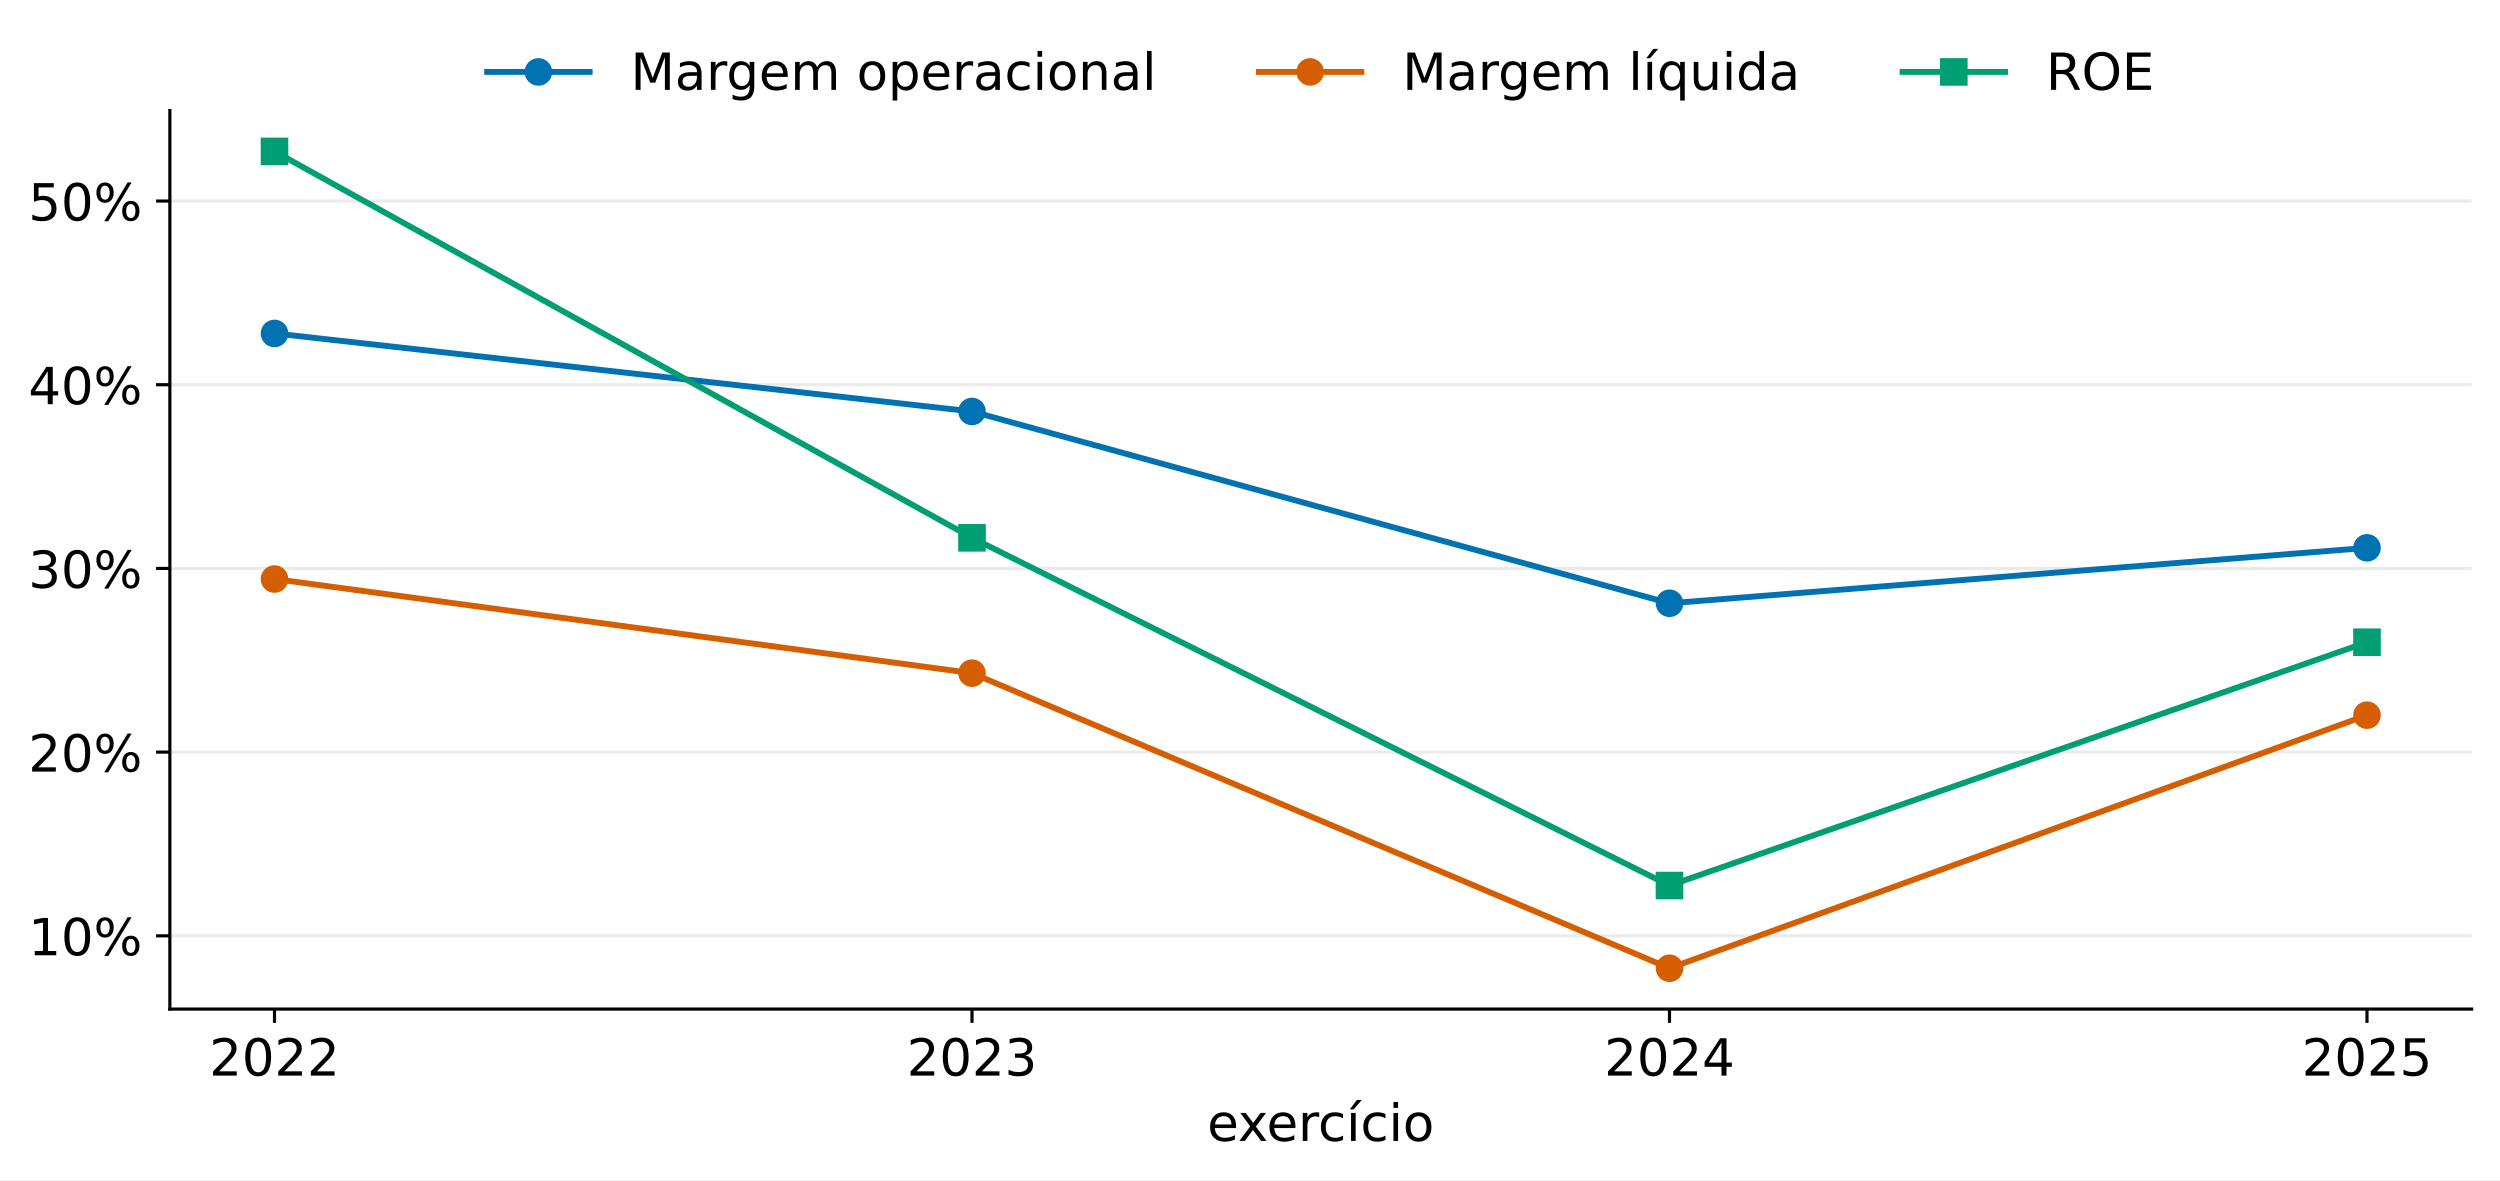
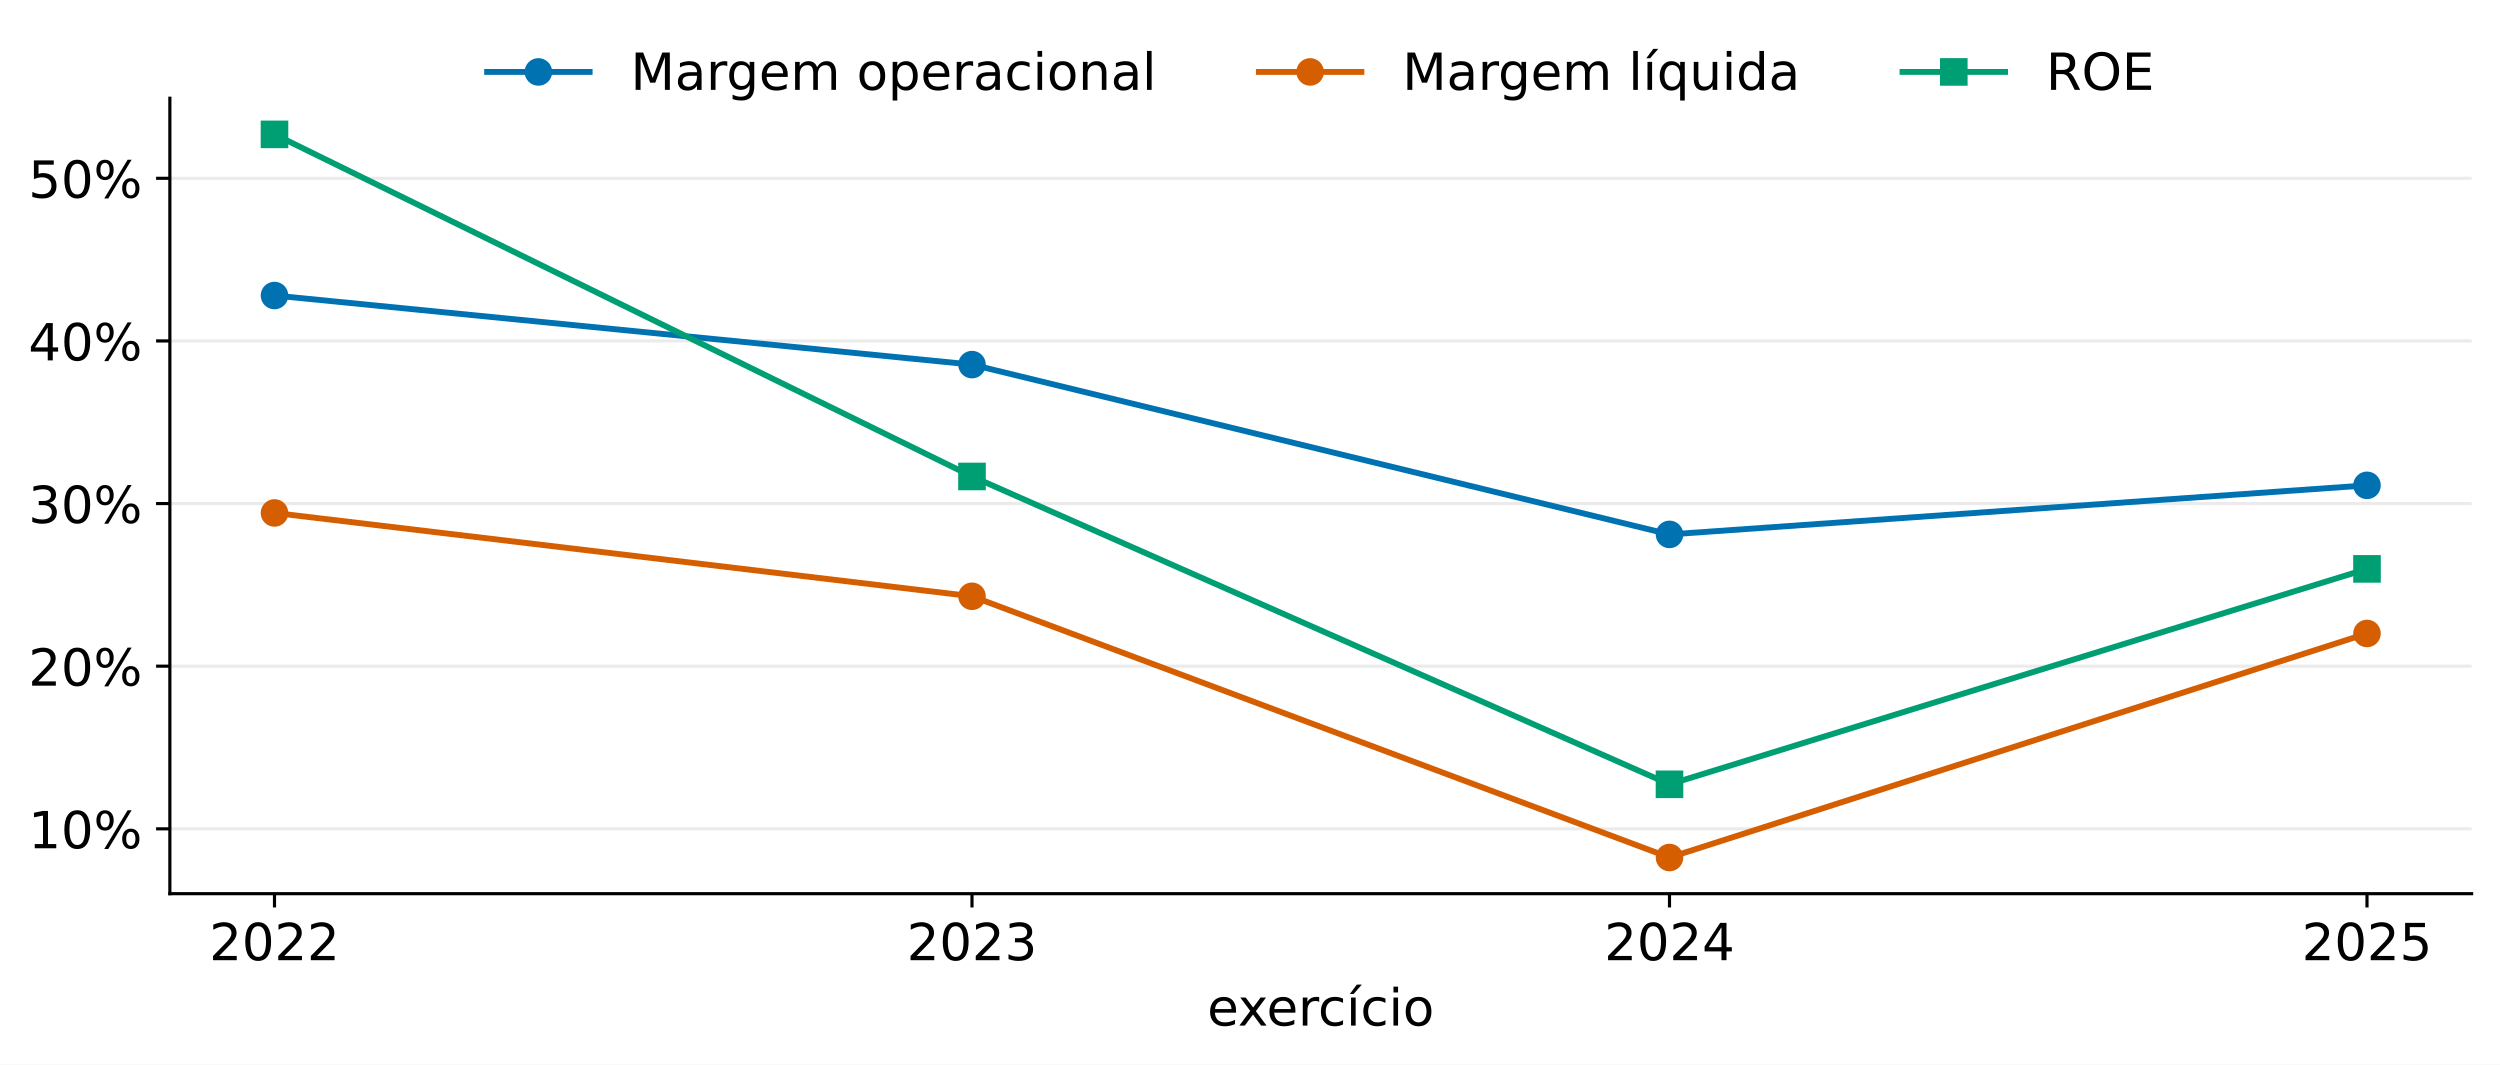
- <svg xmlns="http://www.w3.org/2000/svg" xmlns:xlink="http://www.w3.org/1999/xlink" width="634.246pt" height="299.365pt" viewBox="0 0 634.246 299.365" version="1.1">
+ <svg xmlns="http://www.w3.org/2000/svg" xmlns:xlink="http://www.w3.org/1999/xlink" width="634.246pt" height="270.089pt" viewBox="0 0 634.246 270.089" version="1.1">
  <defs>
    <style type="text/css">*{stroke-linejoin: round; stroke-linecap: butt}</style>
  </defs>
  <g id="figure_1">
    <g id="patch_1">
-       <path d="M 0 299.365  L 634.246 299.365  L 634.246 0  L 0 0  z " style="fill: #ffffff" />
+       <path d="M 0 270.089  L 634.246 270.089  L 634.246 0  L 0 0  z " style="fill: #ffffff" />
    </g>
    <g id="axes_1">
      <g id="patch_2">
-         <path d="M 43.095 256.001  L 627.046 256.001  L 627.046 28.054  L 43.095 28.054  z " style="fill: #ffffff" />
+         <path d="M 43.095 226.726  L 627.046 226.726  L 627.046 24.917  L 43.095 24.917  z " style="fill: #ffffff" />
      </g>
      <g id="matplotlib.axis_1">
        <g id="xtick_1">
          <g id="line2d_1">
            <defs>
-               <path id="m919621f267" d="M 0 0  L 0 3.5  " style="stroke: #000000; stroke-width: 0.8" />
-             </defs>
-             <g>
-               <use xlink:href="#m919621f267" x="69.638" y="256.001" style="stroke: #000000; stroke-width: 0.8" />
+               <path id="mcfda609428" d="M 0 0  L 0 3.5  " style="stroke: #000000; stroke-width: 0.8" />
+             </defs>
+             <g>
+               <use xlink:href="#mcfda609428" x="69.638" y="226.726" style="stroke: #000000; stroke-width: 0.8" />
            </g>
          </g>
          <g id="text_1">
-             <g transform="translate(53.09527 272.8794) scale(0.13 -0.13)">
+             <g transform="translate(53.09527 243.6038) scale(0.13 -0.13)">
              <defs>
                <path id="DejaVuSans-32" d="M 1228 531  L 3431 531  L 3431 0  L 469 0  L 469 531  Q 828 903 1448 1529  Q 2069 2156 2228 2338  Q 2531 2678 2651 2914  Q 2772 3150 2772 3378  Q 2772 3750 2511 3984  Q 2250 4219 1831 4219  Q 1534 4219 1204 4116  Q 875 4013 500 3803  L 500 4441  Q 881 4594 1212 4672  Q 1544 4750 1819 4750  Q 2544 4750 2975 4387  Q 3406 4025 3406 3419  Q 3406 3131 3298 2873  Q 3191 2616 2906 2266  Q 2828 2175 2409 1742  Q 1991 1309 1228 531  z " transform="scale(0.015625)" />
                <path id="DejaVuSans-30" d="M 2034 4250  Q 1547 4250 1301 3770  Q 1056 3291 1056 2328  Q 1056 1369 1301 889  Q 1547 409 2034 409  Q 2525 409 2770 889  Q 3016 1369 3016 2328  Q 3016 3291 2770 3770  Q 2525 4250 2034 4250  z M 2034 4750  Q 2819 4750 3233 4129  Q 3647 3509 3647 2328  Q 3647 1150 3233 529  Q 2819 -91 2034 -91  Q 1250 -91 836 529  Q 422 1150 422 2328  Q 422 3509 836 4129  Q 1250 4750 2034 4750  z " transform="scale(0.015625)" />
              </defs>
              <use xlink:href="#DejaVuSans-32" />
              <use xlink:href="#DejaVuSans-30" x="63.623" />
              <use xlink:href="#DejaVuSans-32" x="127.246" />
              <use xlink:href="#DejaVuSans-32" x="190.869" />
            </g>
          </g>
        </g>
        <g id="xtick_2">
          <g id="line2d_2">
            <g>
-               <use xlink:href="#m919621f267" x="246.593" y="256.001" style="stroke: #000000; stroke-width: 0.8" />
+               <use xlink:href="#mcfda609428" x="246.593" y="226.726" style="stroke: #000000; stroke-width: 0.8" />
            </g>
          </g>
          <g id="text_2">
-             <g transform="translate(230.0502 272.8794) scale(0.13 -0.13)">
+             <g transform="translate(230.0502 243.6038) scale(0.13 -0.13)">
              <defs>
                <path id="DejaVuSans-33" d="M 2597 2516  Q 3050 2419 3304 2112  Q 3559 1806 3559 1356  Q 3559 666 3084 287  Q 2609 -91 1734 -91  Q 1441 -91 1130 -33  Q 819 25 488 141  L 488 750  Q 750 597 1062 519  Q 1375 441 1716 441  Q 2309 441 2620 675  Q 2931 909 2931 1356  Q 2931 1769 2642 2001  Q 2353 2234 1838 2234  L 1294 2234  L 1294 2753  L 1863 2753  Q 2328 2753 2575 2939  Q 2822 3125 2822 3475  Q 2822 3834 2567 4026  Q 2313 4219 1838 4219  Q 1578 4219 1281 4162  Q 984 4106 628 3988  L 628 4550  Q 988 4650 1302 4700  Q 1616 4750 1894 4750  Q 2613 4750 3031 4423  Q 3450 4097 3450 3541  Q 3450 3153 3228 2886  Q 3006 2619 2597 2516  z " transform="scale(0.015625)" />
              </defs>
              <use xlink:href="#DejaVuSans-32" />
              <use xlink:href="#DejaVuSans-30" x="63.623" />
              <use xlink:href="#DejaVuSans-32" x="127.246" />
              <use xlink:href="#DejaVuSans-33" x="190.869" />
            </g>
          </g>
        </g>
        <g id="xtick_3">
          <g id="line2d_3">
            <g>
-               <use xlink:href="#m919621f267" x="423.548" y="256.001" style="stroke: #000000; stroke-width: 0.8" />
+               <use xlink:href="#mcfda609428" x="423.548" y="226.726" style="stroke: #000000; stroke-width: 0.8" />
            </g>
          </g>
          <g id="text_3">
-             <g transform="translate(407.0051 272.8794) scale(0.13 -0.13)">
+             <g transform="translate(407.0051 243.6038) scale(0.13 -0.13)">
              <defs>
                <path id="DejaVuSans-34" d="M 2419 4116  L 825 1625  L 2419 1625  L 2419 4116  z M 2253 4666  L 3047 4666  L 3047 1625  L 3713 1625  L 3713 1100  L 3047 1100  L 3047 0  L 2419 0  L 2419 1100  L 313 1100  L 313 1709  L 2253 4666  z " transform="scale(0.015625)" />
              </defs>
              <use xlink:href="#DejaVuSans-32" />
              <use xlink:href="#DejaVuSans-30" x="63.623" />
              <use xlink:href="#DejaVuSans-32" x="127.246" />
              <use xlink:href="#DejaVuSans-34" x="190.869" />
            </g>
          </g>
        </g>
        <g id="xtick_4">
          <g id="line2d_4">
            <g>
-               <use xlink:href="#m919621f267" x="600.503" y="256.001" style="stroke: #000000; stroke-width: 0.8" />
+               <use xlink:href="#mcfda609428" x="600.503" y="226.726" style="stroke: #000000; stroke-width: 0.8" />
            </g>
          </g>
          <g id="text_4">
-             <g transform="translate(583.96 272.8794) scale(0.13 -0.13)">
+             <g transform="translate(583.96 243.6038) scale(0.13 -0.13)">
              <defs>
                <path id="DejaVuSans-35" d="M 691 4666  L 3169 4666  L 3169 4134  L 1269 4134  L 1269 2991  Q 1406 3038 1543 3061  Q 1681 3084 1819 3084  Q 2600 3084 3056 2656  Q 3513 2228 3513 1497  Q 3513 744 3044 326  Q 2575 -91 1722 -91  Q 1428 -91 1123 -41  Q 819 9 494 109  L 494 744  Q 775 591 1075 516  Q 1375 441 1709 441  Q 2250 441 2565 725  Q 2881 1009 2881 1497  Q 2881 1984 2565 2268  Q 2250 2553 1709 2553  Q 1456 2553 1204 2497  Q 953 2441 691 2322  L 691 4666  z " transform="scale(0.015625)" />
              </defs>
              <use xlink:href="#DejaVuSans-32" />
              <use xlink:href="#DejaVuSans-30" x="63.623" />
              <use xlink:href="#DejaVuSans-32" x="127.246" />
              <use xlink:href="#DejaVuSans-35" x="190.869" />
            </g>
          </g>
        </g>
        <g id="text_5">
-           <g transform="translate(306.2782 289.4609) scale(0.13 -0.13)">
+           <g transform="translate(306.2782 260.1854) scale(0.13 -0.13)">
            <defs>
              <path id="DejaVuSans-65" d="M 3597 1894  L 3597 1613  L 953 1613  Q 991 1019 1311 708  Q 1631 397 2203 397  Q 2534 397 2845 478  Q 3156 559 3463 722  L 3463 178  Q 3153 47 2828 -22  Q 2503 -91 2169 -91  Q 1331 -91 842 396  Q 353 884 353 1716  Q 353 2575 817 3079  Q 1281 3584 2069 3584  Q 2775 3584 3186 3129  Q 3597 2675 3597 1894  z M 3022 2063  Q 3016 2534 2758 2815  Q 2500 3097 2075 3097  Q 1594 3097 1305 2825  Q 1016 2553 972 2059  L 3022 2063  z " transform="scale(0.015625)" />
              <path id="DejaVuSans-78" d="M 3513 3500  L 2247 1797  L 3578 0  L 2900 0  L 1881 1375  L 863 0  L 184 0  L 1544 1831  L 300 3500  L 978 3500  L 1906 2253  L 2834 3500  L 3513 3500  z " transform="scale(0.015625)" />
              <path id="DejaVuSans-72" d="M 2631 2963  Q 2534 3019 2420 3045  Q 2306 3072 2169 3072  Q 1681 3072 1420 2755  Q 1159 2438 1159 1844  L 1159 0  L 581 0  L 581 3500  L 1159 3500  L 1159 2956  Q 1341 3275 1631 3429  Q 1922 3584 2338 3584  Q 2397 3584 2469 3576  Q 2541 3569 2628 3553  L 2631 2963  z " transform="scale(0.015625)" />
              <path id="DejaVuSans-63" d="M 3122 3366  L 3122 2828  Q 2878 2963 2633 3030  Q 2388 3097 2138 3097  Q 1578 3097 1268 2742  Q 959 2388 959 1747  Q 959 1106 1268 751  Q 1578 397 2138 397  Q 2388 397 2633 464  Q 2878 531 3122 666  L 3122 134  Q 2881 22 2623 -34  Q 2366 -91 2075 -91  Q 1284 -91 818 406  Q 353 903 353 1747  Q 353 2603 823 3093  Q 1294 3584 2113 3584  Q 2378 3584 2631 3529  Q 2884 3475 3122 3366  z " transform="scale(0.015625)" />
              <path id="DejaVuSans-ed" d="M 1325 5119  L 1947 5119  L 928 3944  L 450 3944  L 1325 5119  z M 603 3500  L 1178 3500  L 1178 0  L 603 0  L 603 3500  z M 891 3584  L 891 3584  z " transform="scale(0.015625)" />
              <path id="DejaVuSans-69" d="M 603 3500  L 1178 3500  L 1178 0  L 603 0  L 603 3500  z M 603 4863  L 1178 4863  L 1178 4134  L 603 4134  L 603 4863  z " transform="scale(0.015625)" />
              <path id="DejaVuSans-6f" d="M 1959 3097  Q 1497 3097 1228 2736  Q 959 2375 959 1747  Q 959 1119 1226 758  Q 1494 397 1959 397  Q 2419 397 2687 759  Q 2956 1122 2956 1747  Q 2956 2369 2687 2733  Q 2419 3097 1959 3097  z M 1959 3584  Q 2709 3584 3137 3096  Q 3566 2609 3566 1747  Q 3566 888 3137 398  Q 2709 -91 1959 -91  Q 1206 -91 779 398  Q 353 888 353 1747  Q 353 2609 779 3096  Q 1206 3584 1959 3584  z " transform="scale(0.015625)" />
            </defs>
            <use xlink:href="#DejaVuSans-65" />
            <use xlink:href="#DejaVuSans-78" x="59.773" />
            <use xlink:href="#DejaVuSans-65" x="115.828" />
            <use xlink:href="#DejaVuSans-72" x="177.352" />
            <use xlink:href="#DejaVuSans-63" x="216.215" />
            <use xlink:href="#DejaVuSans-ed" x="271.195" />
            <use xlink:href="#DejaVuSans-63" x="298.979" />
            <use xlink:href="#DejaVuSans-69" x="353.959" />
            <use xlink:href="#DejaVuSans-6f" x="381.742" />
          </g>
        </g>
      </g>
      <g id="matplotlib.axis_2">
        <g id="ytick_1">
          <g id="line2d_5">
-             <path d="M 43.095 237.414  L 627.046 237.414  " clip-path="url(#p1fefe15ebe)" style="fill: none; stroke: #b0b0b0; stroke-opacity: 0.25; stroke-width: 0.8; stroke-linecap: square" />
+             <path d="M 43.095 210.27  L 627.046 210.27  " clip-path="url(#p855600263b)" style="fill: none; stroke: #b0b0b0; stroke-opacity: 0.25; stroke-width: 0.8; stroke-linecap: square" />
          </g>
          <g id="line2d_6">
            <defs>
-               <path id="m9e80e2e738" d="M 0 0  L -3.5 0  " style="stroke: #000000; stroke-width: 0.8" />
-             </defs>
-             <g>
-               <use xlink:href="#m9e80e2e738" x="43.095" y="237.414" style="stroke: #000000; stroke-width: 0.8" />
+               <path id="m10a118ff6d" d="M 0 0  L -3.5 0  " style="stroke: #000000; stroke-width: 0.8" />
+             </defs>
+             <g>
+               <use xlink:href="#m10a118ff6d" x="43.095" y="210.27" style="stroke: #000000; stroke-width: 0.8" />
            </g>
          </g>
          <g id="text_6">
-             <g transform="translate(7.2 242.3532) scale(0.13 -0.13)">
+             <g transform="translate(7.2 215.209) scale(0.13 -0.13)">
              <defs>
                <path id="DejaVuSans-31" d="M 794 531  L 1825 531  L 1825 4091  L 703 3866  L 703 4441  L 1819 4666  L 2450 4666  L 2450 531  L 3481 531  L 3481 0  L 794 0  L 794 531  z " transform="scale(0.015625)" />
                <path id="DejaVuSans-25" d="M 4653 2053  Q 4381 2053 4226 1822  Q 4072 1591 4072 1178  Q 4072 772 4226 539  Q 4381 306 4653 306  Q 4919 306 5073 539  Q 5228 772 5228 1178  Q 5228 1588 5073 1820  Q 4919 2053 4653 2053  z M 4653 2450  Q 5147 2450 5437 2106  Q 5728 1763 5728 1178  Q 5728 594 5436 251  Q 5144 -91 4653 -91  Q 4153 -91 3862 251  Q 3572 594 3572 1178  Q 3572 1766 3864 2108  Q 4156 2450 4653 2450  z M 1428 4353  Q 1159 4353 1004 4120  Q 850 3888 850 3481  Q 850 3069 1003 2837  Q 1156 2606 1428 2606  Q 1700 2606 1854 2837  Q 2009 3069 2009 3481  Q 2009 3884 1853 4118  Q 1697 4353 1428 4353  z M 4250 4750  L 4750 4750  L 1831 -91  L 1331 -91  L 4250 4750  z M 1428 4750  Q 1922 4750 2215 4408  Q 2509 4066 2509 3481  Q 2509 2891 2217 2550  Q 1925 2209 1428 2209  Q 931 2209 642 2551  Q 353 2894 353 3481  Q 353 4063 643 4406  Q 934 4750 1428 4750  z " transform="scale(0.015625)" />
              </defs>
              <use xlink:href="#DejaVuSans-31" />
              <use xlink:href="#DejaVuSans-30" x="63.623" />
              <use xlink:href="#DejaVuSans-25" x="127.246" />
            </g>
          </g>
        </g>
        <g id="ytick_2">
          <g id="line2d_7">
-             <path d="M 43.095 190.811  L 627.046 190.811  " clip-path="url(#p1fefe15ebe)" style="fill: none; stroke: #b0b0b0; stroke-opacity: 0.25; stroke-width: 0.8; stroke-linecap: square" />
+             <path d="M 43.095 169.011  L 627.046 169.011  " clip-path="url(#p855600263b)" style="fill: none; stroke: #b0b0b0; stroke-opacity: 0.25; stroke-width: 0.8; stroke-linecap: square" />
          </g>
          <g id="line2d_8">
            <g>
-               <use xlink:href="#m9e80e2e738" x="43.095" y="190.811" style="stroke: #000000; stroke-width: 0.8" />
+               <use xlink:href="#m10a118ff6d" x="43.095" y="169.011" style="stroke: #000000; stroke-width: 0.8" />
            </g>
          </g>
          <g id="text_7">
-             <g transform="translate(7.2 195.7503) scale(0.13 -0.13)">
+             <g transform="translate(7.2 173.9501) scale(0.13 -0.13)">
              <use xlink:href="#DejaVuSans-32" />
              <use xlink:href="#DejaVuSans-30" x="63.623" />
              <use xlink:href="#DejaVuSans-25" x="127.246" />
            </g>
          </g>
        </g>
        <g id="ytick_3">
          <g id="line2d_9">
-             <path d="M 43.095 144.208  L 627.046 144.208  " clip-path="url(#p1fefe15ebe)" style="fill: none; stroke: #b0b0b0; stroke-opacity: 0.25; stroke-width: 0.8; stroke-linecap: square" />
+             <path d="M 43.095 127.752  L 627.046 127.752  " clip-path="url(#p855600263b)" style="fill: none; stroke: #b0b0b0; stroke-opacity: 0.25; stroke-width: 0.8; stroke-linecap: square" />
          </g>
          <g id="line2d_10">
            <g>
-               <use xlink:href="#m9e80e2e738" x="43.095" y="144.208" style="stroke: #000000; stroke-width: 0.8" />
+               <use xlink:href="#m10a118ff6d" x="43.095" y="127.752" style="stroke: #000000; stroke-width: 0.8" />
            </g>
          </g>
          <g id="text_8">
-             <g transform="translate(7.2 149.1474) scale(0.13 -0.13)">
+             <g transform="translate(7.2 132.6912) scale(0.13 -0.13)">
              <use xlink:href="#DejaVuSans-33" />
              <use xlink:href="#DejaVuSans-30" x="63.623" />
              <use xlink:href="#DejaVuSans-25" x="127.246" />
            </g>
          </g>
        </g>
        <g id="ytick_4">
          <g id="line2d_11">
-             <path d="M 43.095 97.605  L 627.046 97.605  " clip-path="url(#p1fefe15ebe)" style="fill: none; stroke: #b0b0b0; stroke-opacity: 0.25; stroke-width: 0.8; stroke-linecap: square" />
+             <path d="M 43.095 86.493  L 627.046 86.493  " clip-path="url(#p855600263b)" style="fill: none; stroke: #b0b0b0; stroke-opacity: 0.25; stroke-width: 0.8; stroke-linecap: square" />
          </g>
          <g id="line2d_12">
            <g>
-               <use xlink:href="#m9e80e2e738" x="43.095" y="97.605" style="stroke: #000000; stroke-width: 0.8" />
+               <use xlink:href="#m10a118ff6d" x="43.095" y="86.493" style="stroke: #000000; stroke-width: 0.8" />
            </g>
          </g>
          <g id="text_9">
-             <g transform="translate(7.2 102.5445) scale(0.13 -0.13)">
+             <g transform="translate(7.2 91.43225) scale(0.13 -0.13)">
              <use xlink:href="#DejaVuSans-34" />
              <use xlink:href="#DejaVuSans-30" x="63.623" />
              <use xlink:href="#DejaVuSans-25" x="127.246" />
            </g>
          </g>
        </g>
        <g id="ytick_5">
          <g id="line2d_13">
-             <path d="M 43.095 51.003  L 627.046 51.003  " clip-path="url(#p1fefe15ebe)" style="fill: none; stroke: #b0b0b0; stroke-opacity: 0.25; stroke-width: 0.8; stroke-linecap: square" />
+             <path d="M 43.095 45.234  L 627.046 45.234  " clip-path="url(#p855600263b)" style="fill: none; stroke: #b0b0b0; stroke-opacity: 0.25; stroke-width: 0.8; stroke-linecap: square" />
          </g>
          <g id="line2d_14">
            <g>
-               <use xlink:href="#m9e80e2e738" x="43.095" y="51.003" style="stroke: #000000; stroke-width: 0.8" />
+               <use xlink:href="#m10a118ff6d" x="43.095" y="45.234" style="stroke: #000000; stroke-width: 0.8" />
            </g>
          </g>
          <g id="text_10">
-             <g transform="translate(7.2 55.94155) scale(0.13 -0.13)">
+             <g transform="translate(7.2 50.17333) scale(0.13 -0.13)">
              <use xlink:href="#DejaVuSans-35" />
              <use xlink:href="#DejaVuSans-30" x="63.623" />
              <use xlink:href="#DejaVuSans-25" x="127.246" />
            </g>
          </g>
        </g>
      </g>
      <g id="line2d_15">
-         <path d="M 69.638 84.594  L 246.593 104.389  L 423.548 153.047  L 600.503 138.986  " clip-path="url(#p1fefe15ebe)" style="fill: none; stroke: #0072b2; stroke-width: 1.5; stroke-linecap: square" />
+         <path d="M 69.638 74.973  L 246.593 92.499  L 423.548 135.577  L 600.503 123.129  " clip-path="url(#p855600263b)" style="fill: none; stroke: #0072b2; stroke-width: 1.5; stroke-linecap: square" />
        <defs>
-           <path id="md32c8ab8b5" d="M 0 3  C 0.796 3 1.559 2.684 2.121 2.121  C 2.684 1.559 3 0.796 3 0  C 3 -0.796 2.684 -1.559 2.121 -2.121  C 1.559 -2.684 0.796 -3 0 -3  C -0.796 -3 -1.559 -2.684 -2.121 -2.121  C -2.684 -1.559 -3 -0.796 -3 0  C -3 0.796 -2.684 1.559 -2.121 2.121  C -1.559 2.684 -0.796 3 0 3  z " style="stroke: #0072b2" />
+           <path id="m753d3a2980" d="M 0 3  C 0.796 3 1.559 2.684 2.121 2.121  C 2.684 1.559 3 0.796 3 0  C 3 -0.796 2.684 -1.559 2.121 -2.121  C 1.559 -2.684 0.796 -3 0 -3  C -0.796 -3 -1.559 -2.684 -2.121 -2.121  C -2.684 -1.559 -3 -0.796 -3 0  C -3 0.796 -2.684 1.559 -2.121 2.121  C -1.559 2.684 -0.796 3 0 3  z " style="stroke: #0072b2" />
        </defs>
-         <g clip-path="url(#p1fefe15ebe)">
-           <use xlink:href="#md32c8ab8b5" x="69.638" y="84.594" style="fill: #0072b2; stroke: #0072b2" />
-           <use xlink:href="#md32c8ab8b5" x="246.593" y="104.389" style="fill: #0072b2; stroke: #0072b2" />
-           <use xlink:href="#md32c8ab8b5" x="423.548" y="153.047" style="fill: #0072b2; stroke: #0072b2" />
-           <use xlink:href="#md32c8ab8b5" x="600.503" y="138.986" style="fill: #0072b2; stroke: #0072b2" />
+         <g clip-path="url(#p855600263b)">
+           <use xlink:href="#m753d3a2980" x="69.638" y="74.973" style="fill: #0072b2; stroke: #0072b2" />
+           <use xlink:href="#m753d3a2980" x="246.593" y="92.499" style="fill: #0072b2; stroke: #0072b2" />
+           <use xlink:href="#m753d3a2980" x="423.548" y="135.577" style="fill: #0072b2; stroke: #0072b2" />
+           <use xlink:href="#m753d3a2980" x="600.503" y="123.129" style="fill: #0072b2; stroke: #0072b2" />
        </g>
      </g>
      <g id="line2d_16">
-         <path d="M 69.638 146.901  L 246.593 170.778  L 423.548 245.64  L 600.503 181.433  " clip-path="url(#p1fefe15ebe)" style="fill: none; stroke: #d55e00; stroke-width: 1.5; stroke-linecap: square" />
+         <path d="M 69.638 130.136  L 246.593 151.275  L 423.548 217.553  L 600.503 160.708  " clip-path="url(#p855600263b)" style="fill: none; stroke: #d55e00; stroke-width: 1.5; stroke-linecap: square" />
        <defs>
-           <path id="mb0c996bdb4" d="M 0 3  C 0.796 3 1.559 2.684 2.121 2.121  C 2.684 1.559 3 0.796 3 0  C 3 -0.796 2.684 -1.559 2.121 -2.121  C 1.559 -2.684 0.796 -3 0 -3  C -0.796 -3 -1.559 -2.684 -2.121 -2.121  C -2.684 -1.559 -3 -0.796 -3 0  C -3 0.796 -2.684 1.559 -2.121 2.121  C -1.559 2.684 -0.796 3 0 3  z " style="stroke: #d55e00" />
+           <path id="m8a72c809f5" d="M 0 3  C 0.796 3 1.559 2.684 2.121 2.121  C 2.684 1.559 3 0.796 3 0  C 3 -0.796 2.684 -1.559 2.121 -2.121  C 1.559 -2.684 0.796 -3 0 -3  C -0.796 -3 -1.559 -2.684 -2.121 -2.121  C -2.684 -1.559 -3 -0.796 -3 0  C -3 0.796 -2.684 1.559 -2.121 2.121  C -1.559 2.684 -0.796 3 0 3  z " style="stroke: #d55e00" />
        </defs>
-         <g clip-path="url(#p1fefe15ebe)">
-           <use xlink:href="#mb0c996bdb4" x="69.638" y="146.901" style="fill: #d55e00; stroke: #d55e00" />
-           <use xlink:href="#mb0c996bdb4" x="246.593" y="170.778" style="fill: #d55e00; stroke: #d55e00" />
-           <use xlink:href="#mb0c996bdb4" x="423.548" y="245.64" style="fill: #d55e00; stroke: #d55e00" />
-           <use xlink:href="#mb0c996bdb4" x="600.503" y="181.433" style="fill: #d55e00; stroke: #d55e00" />
+         <g clip-path="url(#p855600263b)">
+           <use xlink:href="#m8a72c809f5" x="69.638" y="130.136" style="fill: #d55e00; stroke: #d55e00" />
+           <use xlink:href="#m8a72c809f5" x="246.593" y="151.275" style="fill: #d55e00; stroke: #d55e00" />
+           <use xlink:href="#m8a72c809f5" x="423.548" y="217.553" style="fill: #d55e00; stroke: #d55e00" />
+           <use xlink:href="#m8a72c809f5" x="600.503" y="160.708" style="fill: #d55e00; stroke: #d55e00" />
        </g>
      </g>
      <g id="line2d_17">
-         <path d="M 69.638 38.415  L 246.593 136.445  L 423.548 224.662  L 600.503 162.929  " clip-path="url(#p1fefe15ebe)" style="fill: none; stroke: #009e73; stroke-width: 1.5; stroke-linecap: square" />
+         <path d="M 69.638 34.09  L 246.593 120.879  L 423.548 198.98  L 600.503 144.326  " clip-path="url(#p855600263b)" style="fill: none; stroke: #009e73; stroke-width: 1.5; stroke-linecap: square" />
        <defs>
-           <path id="m06d3a24ddb" d="M -3 3  L 3 3  L 3 -3  L -3 -3  z " style="stroke: #009e73; stroke-linejoin: miter" />
+           <path id="mba777430b1" d="M -3 3  L 3 3  L 3 -3  L -3 -3  z " style="stroke: #009e73; stroke-linejoin: miter" />
        </defs>
-         <g clip-path="url(#p1fefe15ebe)">
-           <use xlink:href="#m06d3a24ddb" x="69.638" y="38.415" style="fill: #009e73; stroke: #009e73; stroke-linejoin: miter" />
-           <use xlink:href="#m06d3a24ddb" x="246.593" y="136.445" style="fill: #009e73; stroke: #009e73; stroke-linejoin: miter" />
-           <use xlink:href="#m06d3a24ddb" x="423.548" y="224.662" style="fill: #009e73; stroke: #009e73; stroke-linejoin: miter" />
-           <use xlink:href="#m06d3a24ddb" x="600.503" y="162.929" style="fill: #009e73; stroke: #009e73; stroke-linejoin: miter" />
+         <g clip-path="url(#p855600263b)">
+           <use xlink:href="#mba777430b1" x="69.638" y="34.09" style="fill: #009e73; stroke: #009e73; stroke-linejoin: miter" />
+           <use xlink:href="#mba777430b1" x="246.593" y="120.879" style="fill: #009e73; stroke: #009e73; stroke-linejoin: miter" />
+           <use xlink:href="#mba777430b1" x="423.548" y="198.98" style="fill: #009e73; stroke: #009e73; stroke-linejoin: miter" />
+           <use xlink:href="#mba777430b1" x="600.503" y="144.326" style="fill: #009e73; stroke: #009e73; stroke-linejoin: miter" />
        </g>
      </g>
      <g id="patch_3">
-         <path d="M 43.095 256.001  L 43.095 28.054  " style="fill: none; stroke: #000000; stroke-width: 0.8; stroke-linejoin: miter; stroke-linecap: square" />
+         <path d="M 43.095 226.726  L 43.095 24.917  " style="fill: none; stroke: #000000; stroke-width: 0.8; stroke-linejoin: miter; stroke-linecap: square" />
      </g>
      <g id="patch_4">
-         <path d="M 43.095 256.001  L 627.046 256.001  " style="fill: none; stroke: #000000; stroke-width: 0.8; stroke-linejoin: miter; stroke-linecap: square" />
+         <path d="M 43.095 226.726  L 627.046 226.726  " style="fill: none; stroke: #000000; stroke-width: 0.8; stroke-linejoin: miter; stroke-linecap: square" />
      </g>
      <g id="legend_1">
        <g id="line2d_18">
          <path d="M 123.587 18.248  L 136.587 18.248  L 149.587 18.248  " style="fill: none; stroke: #0072b2; stroke-width: 1.5; stroke-linecap: square" />
          <g>
-             <use xlink:href="#md32c8ab8b5" x="136.587" y="18.248" style="fill: #0072b2; stroke: #0072b2" />
+             <use xlink:href="#m753d3a2980" x="136.587" y="18.248" style="fill: #0072b2; stroke: #0072b2" />
          </g>
        </g>
        <g id="text_11">
          <g transform="translate(159.9866 22.79797) scale(0.13 -0.13)">
            <defs>
              <path id="DejaVuSans-4d" d="M 628 4666  L 1569 4666  L 2759 1491  L 3956 4666  L 4897 4666  L 4897 0  L 4281 0  L 4281 4097  L 3078 897  L 2444 897  L 1241 4097  L 1241 0  L 628 0  L 628 4666  z " transform="scale(0.015625)" />
              <path id="DejaVuSans-61" d="M 2194 1759  Q 1497 1759 1228 1600  Q 959 1441 959 1056  Q 959 750 1161 570  Q 1363 391 1709 391  Q 2188 391 2477 730  Q 2766 1069 2766 1631  L 2766 1759  L 2194 1759  z M 3341 1997  L 3341 0  L 2766 0  L 2766 531  Q 2569 213 2275 61  Q 1981 -91 1556 -91  Q 1019 -91 701 211  Q 384 513 384 1019  Q 384 1609 779 1909  Q 1175 2209 1959 2209  L 2766 2209  L 2766 2266  Q 2766 2663 2505 2880  Q 2244 3097 1772 3097  Q 1472 3097 1187 3025  Q 903 2953 641 2809  L 641 3341  Q 956 3463 1253 3523  Q 1550 3584 1831 3584  Q 2591 3584 2966 3190  Q 3341 2797 3341 1997  z " transform="scale(0.015625)" />
              <path id="DejaVuSans-67" d="M 2906 1791  Q 2906 2416 2648 2759  Q 2391 3103 1925 3103  Q 1463 3103 1205 2759  Q 947 2416 947 1791  Q 947 1169 1205 825  Q 1463 481 1925 481  Q 2391 481 2648 825  Q 2906 1169 2906 1791  z M 3481 434  Q 3481 -459 3084 -895  Q 2688 -1331 1869 -1331  Q 1566 -1331 1297 -1286  Q 1028 -1241 775 -1147  L 775 -588  Q 1028 -725 1275 -790  Q 1522 -856 1778 -856  Q 2344 -856 2625 -561  Q 2906 -266 2906 331  L 2906 616  Q 2728 306 2450 153  Q 2172 0 1784 0  Q 1141 0 747 490  Q 353 981 353 1791  Q 353 2603 747 3093  Q 1141 3584 1784 3584  Q 2172 3584 2450 3431  Q 2728 3278 2906 2969  L 2906 3500  L 3481 3500  L 3481 434  z " transform="scale(0.015625)" />
              <path id="DejaVuSans-6d" d="M 3328 2828  Q 3544 3216 3844 3400  Q 4144 3584 4550 3584  Q 5097 3584 5394 3201  Q 5691 2819 5691 2113  L 5691 0  L 5113 0  L 5113 2094  Q 5113 2597 4934 2840  Q 4756 3084 4391 3084  Q 3944 3084 3684 2787  Q 3425 2491 3425 1978  L 3425 0  L 2847 0  L 2847 2094  Q 2847 2600 2669 2842  Q 2491 3084 2119 3084  Q 1678 3084 1418 2786  Q 1159 2488 1159 1978  L 1159 0  L 581 0  L 581 3500  L 1159 3500  L 1159 2956  Q 1356 3278 1631 3431  Q 1906 3584 2284 3584  Q 2666 3584 2933 3390  Q 3200 3197 3328 2828  z " transform="scale(0.015625)" />
              <path id="DejaVuSans-20" transform="scale(0.015625)" />
              <path id="DejaVuSans-70" d="M 1159 525  L 1159 -1331  L 581 -1331  L 581 3500  L 1159 3500  L 1159 2969  Q 1341 3281 1617 3432  Q 1894 3584 2278 3584  Q 2916 3584 3314 3078  Q 3713 2572 3713 1747  Q 3713 922 3314 415  Q 2916 -91 2278 -91  Q 1894 -91 1617 61  Q 1341 213 1159 525  z M 3116 1747  Q 3116 2381 2855 2742  Q 2594 3103 2138 3103  Q 1681 3103 1420 2742  Q 1159 2381 1159 1747  Q 1159 1113 1420 752  Q 1681 391 2138 391  Q 2594 391 2855 752  Q 3116 1113 3116 1747  z " transform="scale(0.015625)" />
              <path id="DejaVuSans-6e" d="M 3513 2113  L 3513 0  L 2938 0  L 2938 2094  Q 2938 2591 2744 2837  Q 2550 3084 2163 3084  Q 1697 3084 1428 2787  Q 1159 2491 1159 1978  L 1159 0  L 581 0  L 581 3500  L 1159 3500  L 1159 2956  Q 1366 3272 1645 3428  Q 1925 3584 2291 3584  Q 2894 3584 3203 3211  Q 3513 2838 3513 2113  z " transform="scale(0.015625)" />
              <path id="DejaVuSans-6c" d="M 603 4863  L 1178 4863  L 1178 0  L 603 0  L 603 4863  z " transform="scale(0.015625)" />
            </defs>
            <use xlink:href="#DejaVuSans-4d" />
            <use xlink:href="#DejaVuSans-61" x="86.279" />
            <use xlink:href="#DejaVuSans-72" x="147.559" />
            <use xlink:href="#DejaVuSans-67" x="186.922" />
            <use xlink:href="#DejaVuSans-65" x="250.398" />
            <use xlink:href="#DejaVuSans-6d" x="311.922" />
            <use xlink:href="#DejaVuSans-20" x="409.334" />
            <use xlink:href="#DejaVuSans-6f" x="441.121" />
            <use xlink:href="#DejaVuSans-70" x="502.303" />
            <use xlink:href="#DejaVuSans-65" x="565.779" />
            <use xlink:href="#DejaVuSans-72" x="627.303" />
            <use xlink:href="#DejaVuSans-61" x="668.416" />
            <use xlink:href="#DejaVuSans-63" x="729.695" />
            <use xlink:href="#DejaVuSans-69" x="784.676" />
            <use xlink:href="#DejaVuSans-6f" x="812.459" />
            <use xlink:href="#DejaVuSans-6e" x="873.641" />
            <use xlink:href="#DejaVuSans-61" x="937.02" />
            <use xlink:href="#DejaVuSans-6c" x="998.299" />
          </g>
        </g>
        <g id="line2d_19">
          <path d="M 319.381 18.248  L 332.381 18.248  L 345.381 18.248  " style="fill: none; stroke: #d55e00; stroke-width: 1.5; stroke-linecap: square" />
          <g>
-             <use xlink:href="#mb0c996bdb4" x="332.381" y="18.248" style="fill: #d55e00; stroke: #d55e00" />
+             <use xlink:href="#m8a72c809f5" x="332.381" y="18.248" style="fill: #d55e00; stroke: #d55e00" />
          </g>
        </g>
        <g id="text_12">
          <g transform="translate(355.7808 22.79797) scale(0.13 -0.13)">
            <defs>
              <path id="DejaVuSans-71" d="M 947 1747  Q 947 1113 1208 752  Q 1469 391 1925 391  Q 2381 391 2643 752  Q 2906 1113 2906 1747  Q 2906 2381 2643 2742  Q 2381 3103 1925 3103  Q 1469 3103 1208 2742  Q 947 2381 947 1747  z M 2906 525  Q 2725 213 2448 61  Q 2172 -91 1784 -91  Q 1150 -91 751 415  Q 353 922 353 1747  Q 353 2572 751 3078  Q 1150 3584 1784 3584  Q 2172 3584 2448 3432  Q 2725 3281 2906 2969  L 2906 3500  L 3481 3500  L 3481 -1331  L 2906 -1331  L 2906 525  z " transform="scale(0.015625)" />
              <path id="DejaVuSans-75" d="M 544 1381  L 544 3500  L 1119 3500  L 1119 1403  Q 1119 906 1312 657  Q 1506 409 1894 409  Q 2359 409 2629 706  Q 2900 1003 2900 1516  L 2900 3500  L 3475 3500  L 3475 0  L 2900 0  L 2900 538  Q 2691 219 2414 64  Q 2138 -91 1772 -91  Q 1169 -91 856 284  Q 544 659 544 1381  z M 1991 3584  L 1991 3584  z " transform="scale(0.015625)" />
              <path id="DejaVuSans-64" d="M 2906 2969  L 2906 4863  L 3481 4863  L 3481 0  L 2906 0  L 2906 525  Q 2725 213 2448 61  Q 2172 -91 1784 -91  Q 1150 -91 751 415  Q 353 922 353 1747  Q 353 2572 751 3078  Q 1150 3584 1784 3584  Q 2172 3584 2448 3432  Q 2725 3281 2906 2969  z M 947 1747  Q 947 1113 1208 752  Q 1469 391 1925 391  Q 2381 391 2643 752  Q 2906 1113 2906 1747  Q 2906 2381 2643 2742  Q 2381 3103 1925 3103  Q 1469 3103 1208 2742  Q 947 2381 947 1747  z " transform="scale(0.015625)" />
            </defs>
            <use xlink:href="#DejaVuSans-4d" />
            <use xlink:href="#DejaVuSans-61" x="86.279" />
            <use xlink:href="#DejaVuSans-72" x="147.559" />
            <use xlink:href="#DejaVuSans-67" x="186.922" />
            <use xlink:href="#DejaVuSans-65" x="250.398" />
            <use xlink:href="#DejaVuSans-6d" x="311.922" />
            <use xlink:href="#DejaVuSans-20" x="409.334" />
            <use xlink:href="#DejaVuSans-6c" x="441.121" />
            <use xlink:href="#DejaVuSans-ed" x="468.904" />
            <use xlink:href="#DejaVuSans-71" x="496.688" />
            <use xlink:href="#DejaVuSans-75" x="560.164" />
            <use xlink:href="#DejaVuSans-69" x="623.543" />
            <use xlink:href="#DejaVuSans-64" x="651.326" />
            <use xlink:href="#DejaVuSans-61" x="714.803" />
          </g>
        </g>
        <g id="line2d_20">
          <path d="M 482.673 18.248  L 495.673 18.248  L 508.673 18.248  " style="fill: none; stroke: #009e73; stroke-width: 1.5; stroke-linecap: square" />
          <g>
-             <use xlink:href="#m06d3a24ddb" x="495.673" y="18.248" style="fill: #009e73; stroke: #009e73; stroke-linejoin: miter" />
+             <use xlink:href="#mba777430b1" x="495.673" y="18.248" style="fill: #009e73; stroke: #009e73; stroke-linejoin: miter" />
          </g>
        </g>
        <g id="text_13">
          <g transform="translate(519.073 22.79797) scale(0.13 -0.13)">
            <defs>
              <path id="DejaVuSans-52" d="M 2841 2188  Q 3044 2119 3236 1894  Q 3428 1669 3622 1275  L 4263 0  L 3584 0  L 2988 1197  Q 2756 1666 2539 1819  Q 2322 1972 1947 1972  L 1259 1972  L 1259 0  L 628 0  L 628 4666  L 2053 4666  Q 2853 4666 3247 4331  Q 3641 3997 3641 3322  Q 3641 2881 3436 2590  Q 3231 2300 2841 2188  z M 1259 4147  L 1259 2491  L 2053 2491  Q 2509 2491 2742 2702  Q 2975 2913 2975 3322  Q 2975 3731 2742 3939  Q 2509 4147 2053 4147  L 1259 4147  z " transform="scale(0.015625)" />
              <path id="DejaVuSans-4f" d="M 2522 4238  Q 1834 4238 1429 3725  Q 1025 3213 1025 2328  Q 1025 1447 1429 934  Q 1834 422 2522 422  Q 3209 422 3611 934  Q 4013 1447 4013 2328  Q 4013 3213 3611 3725  Q 3209 4238 2522 4238  z M 2522 4750  Q 3503 4750 4090 4092  Q 4678 3434 4678 2328  Q 4678 1225 4090 567  Q 3503 -91 2522 -91  Q 1538 -91 948 565  Q 359 1222 359 2328  Q 359 3434 948 4092  Q 1538 4750 2522 4750  z " transform="scale(0.015625)" />
              <path id="DejaVuSans-45" d="M 628 4666  L 3578 4666  L 3578 4134  L 1259 4134  L 1259 2753  L 3481 2753  L 3481 2222  L 1259 2222  L 1259 531  L 3634 531  L 3634 0  L 628 0  L 628 4666  z " transform="scale(0.015625)" />
            </defs>
            <use xlink:href="#DejaVuSans-52" />
            <use xlink:href="#DejaVuSans-4f" x="69.482" />
            <use xlink:href="#DejaVuSans-45" x="148.193" />
          </g>
        </g>
      </g>
    </g>
  </g>
  <defs>
-     <clipPath id="p1fefe15ebe">
-       <rect x="43.095" y="28.054" width="583.951" height="227.948" />
+     <clipPath id="p855600263b">
+       <rect x="43.095" y="24.917" width="583.951" height="201.809" />
    </clipPath>
  </defs>
</svg>
